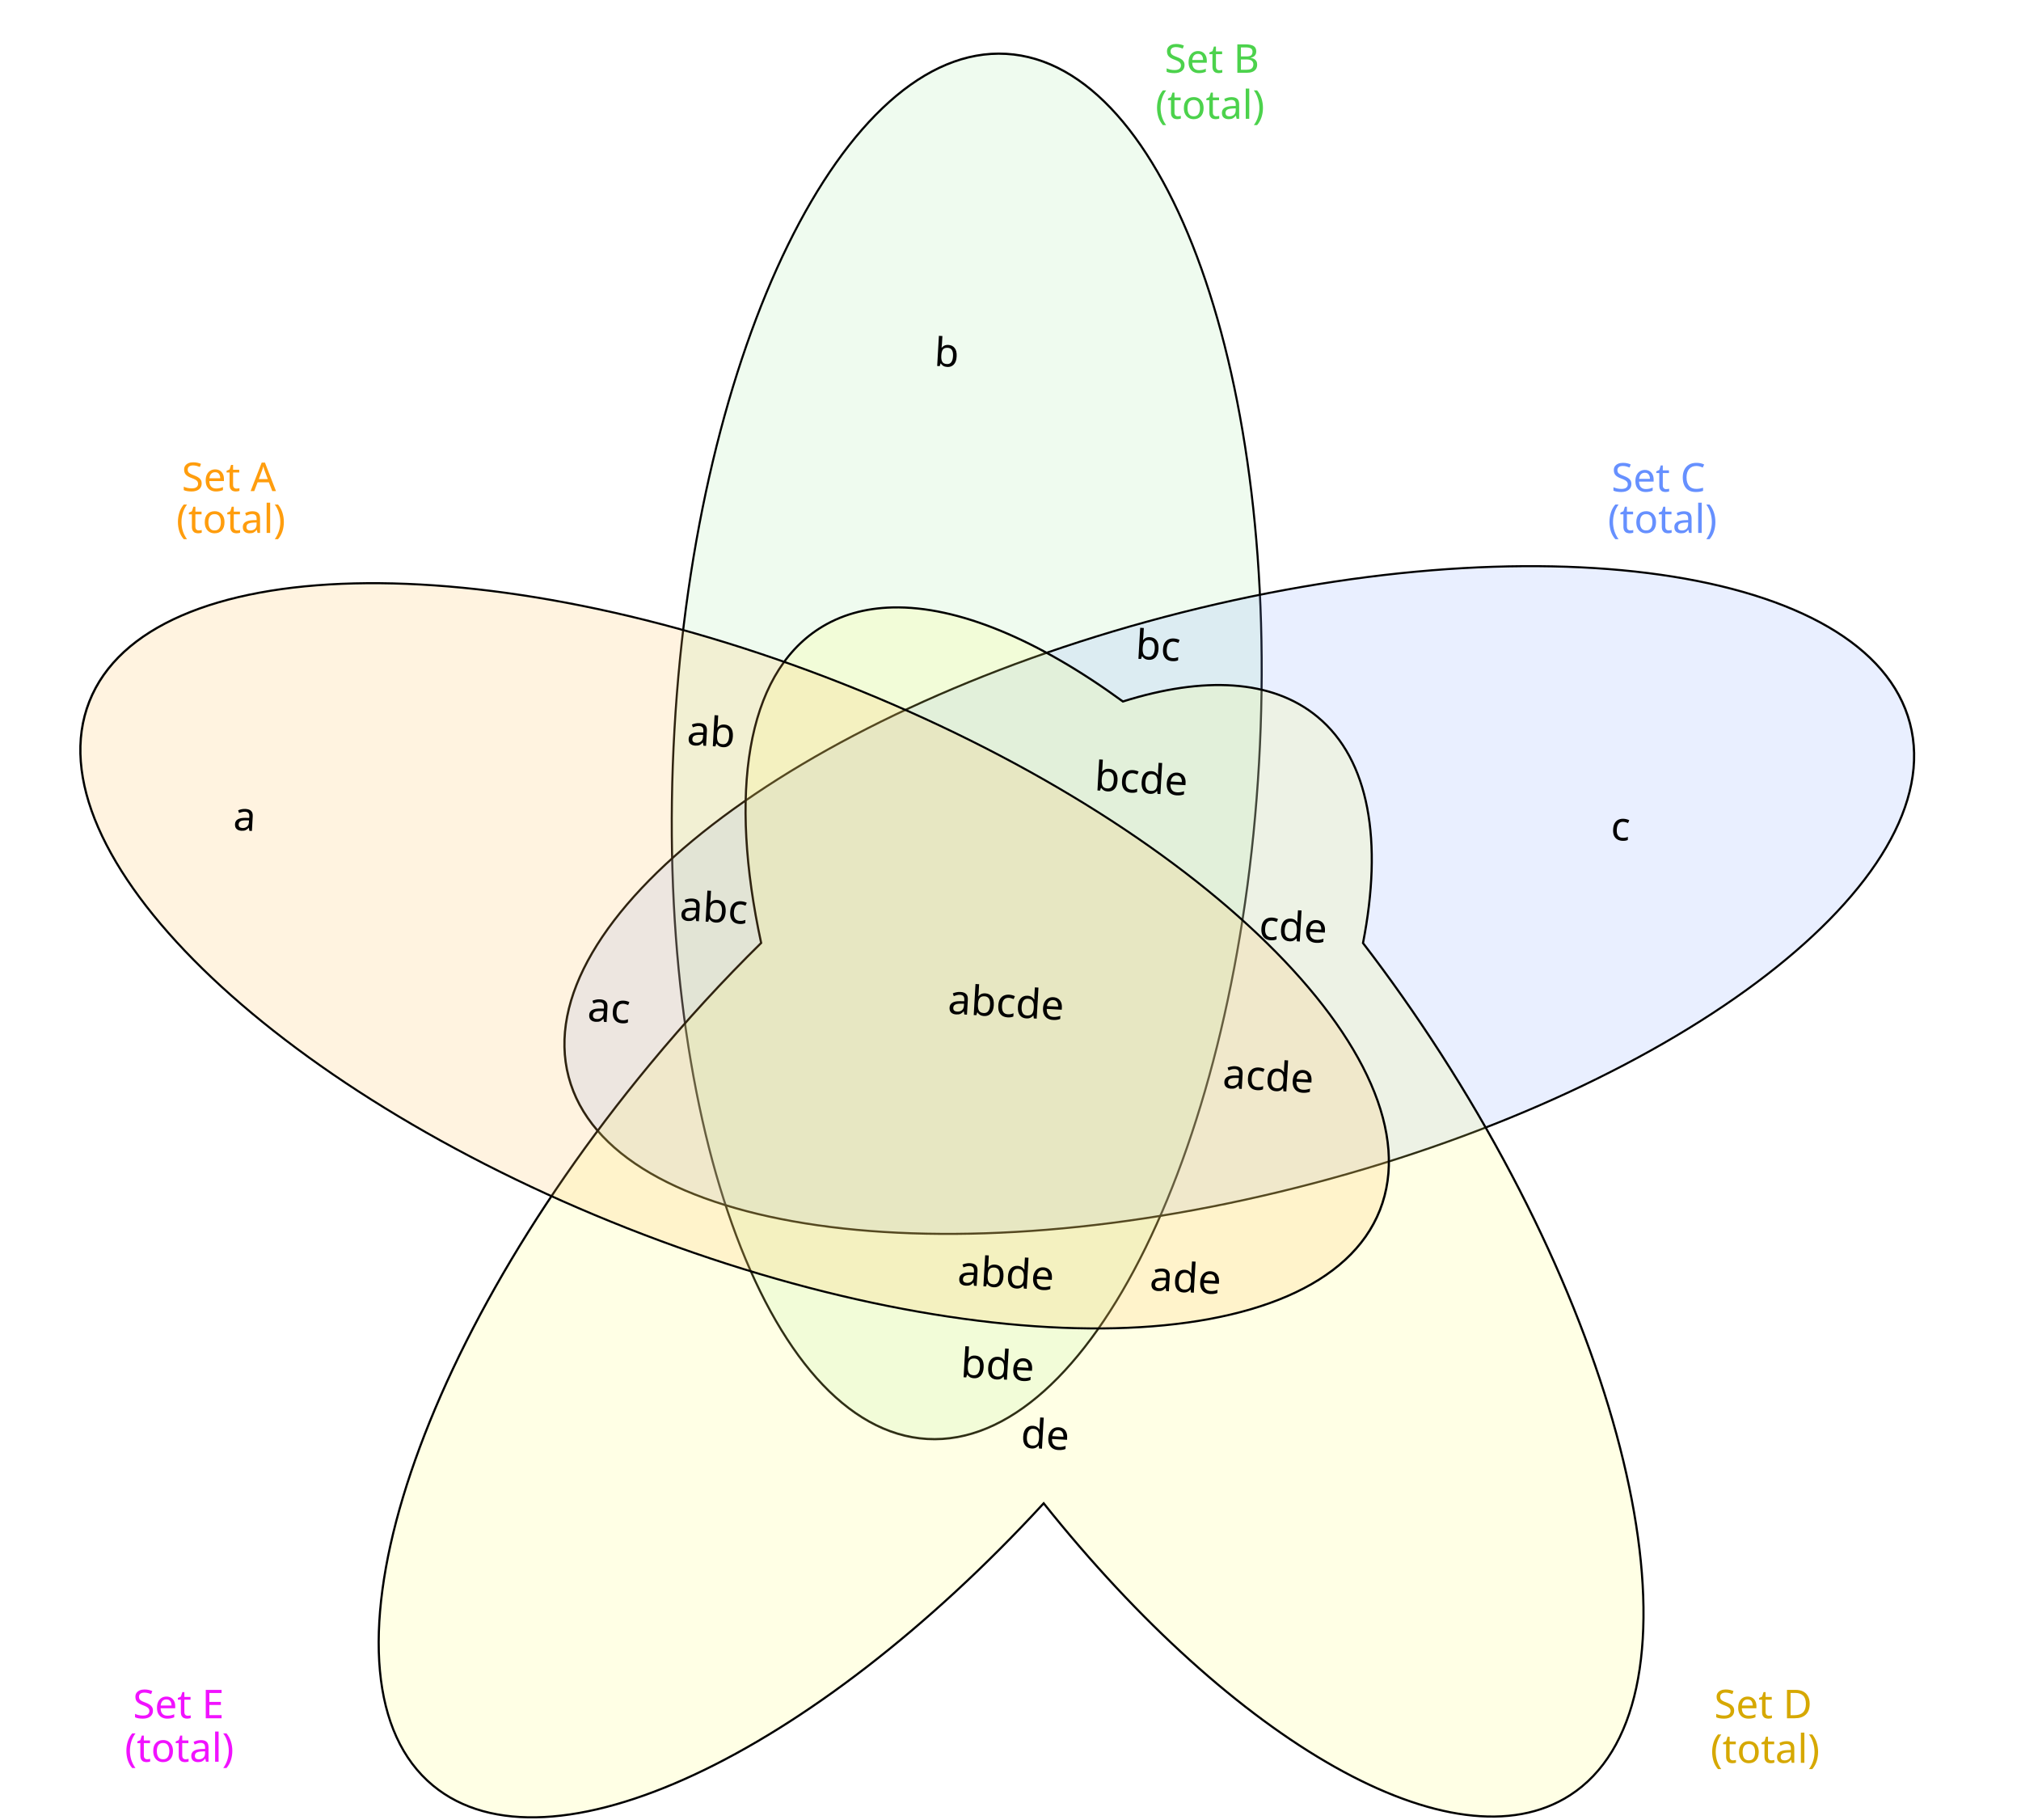
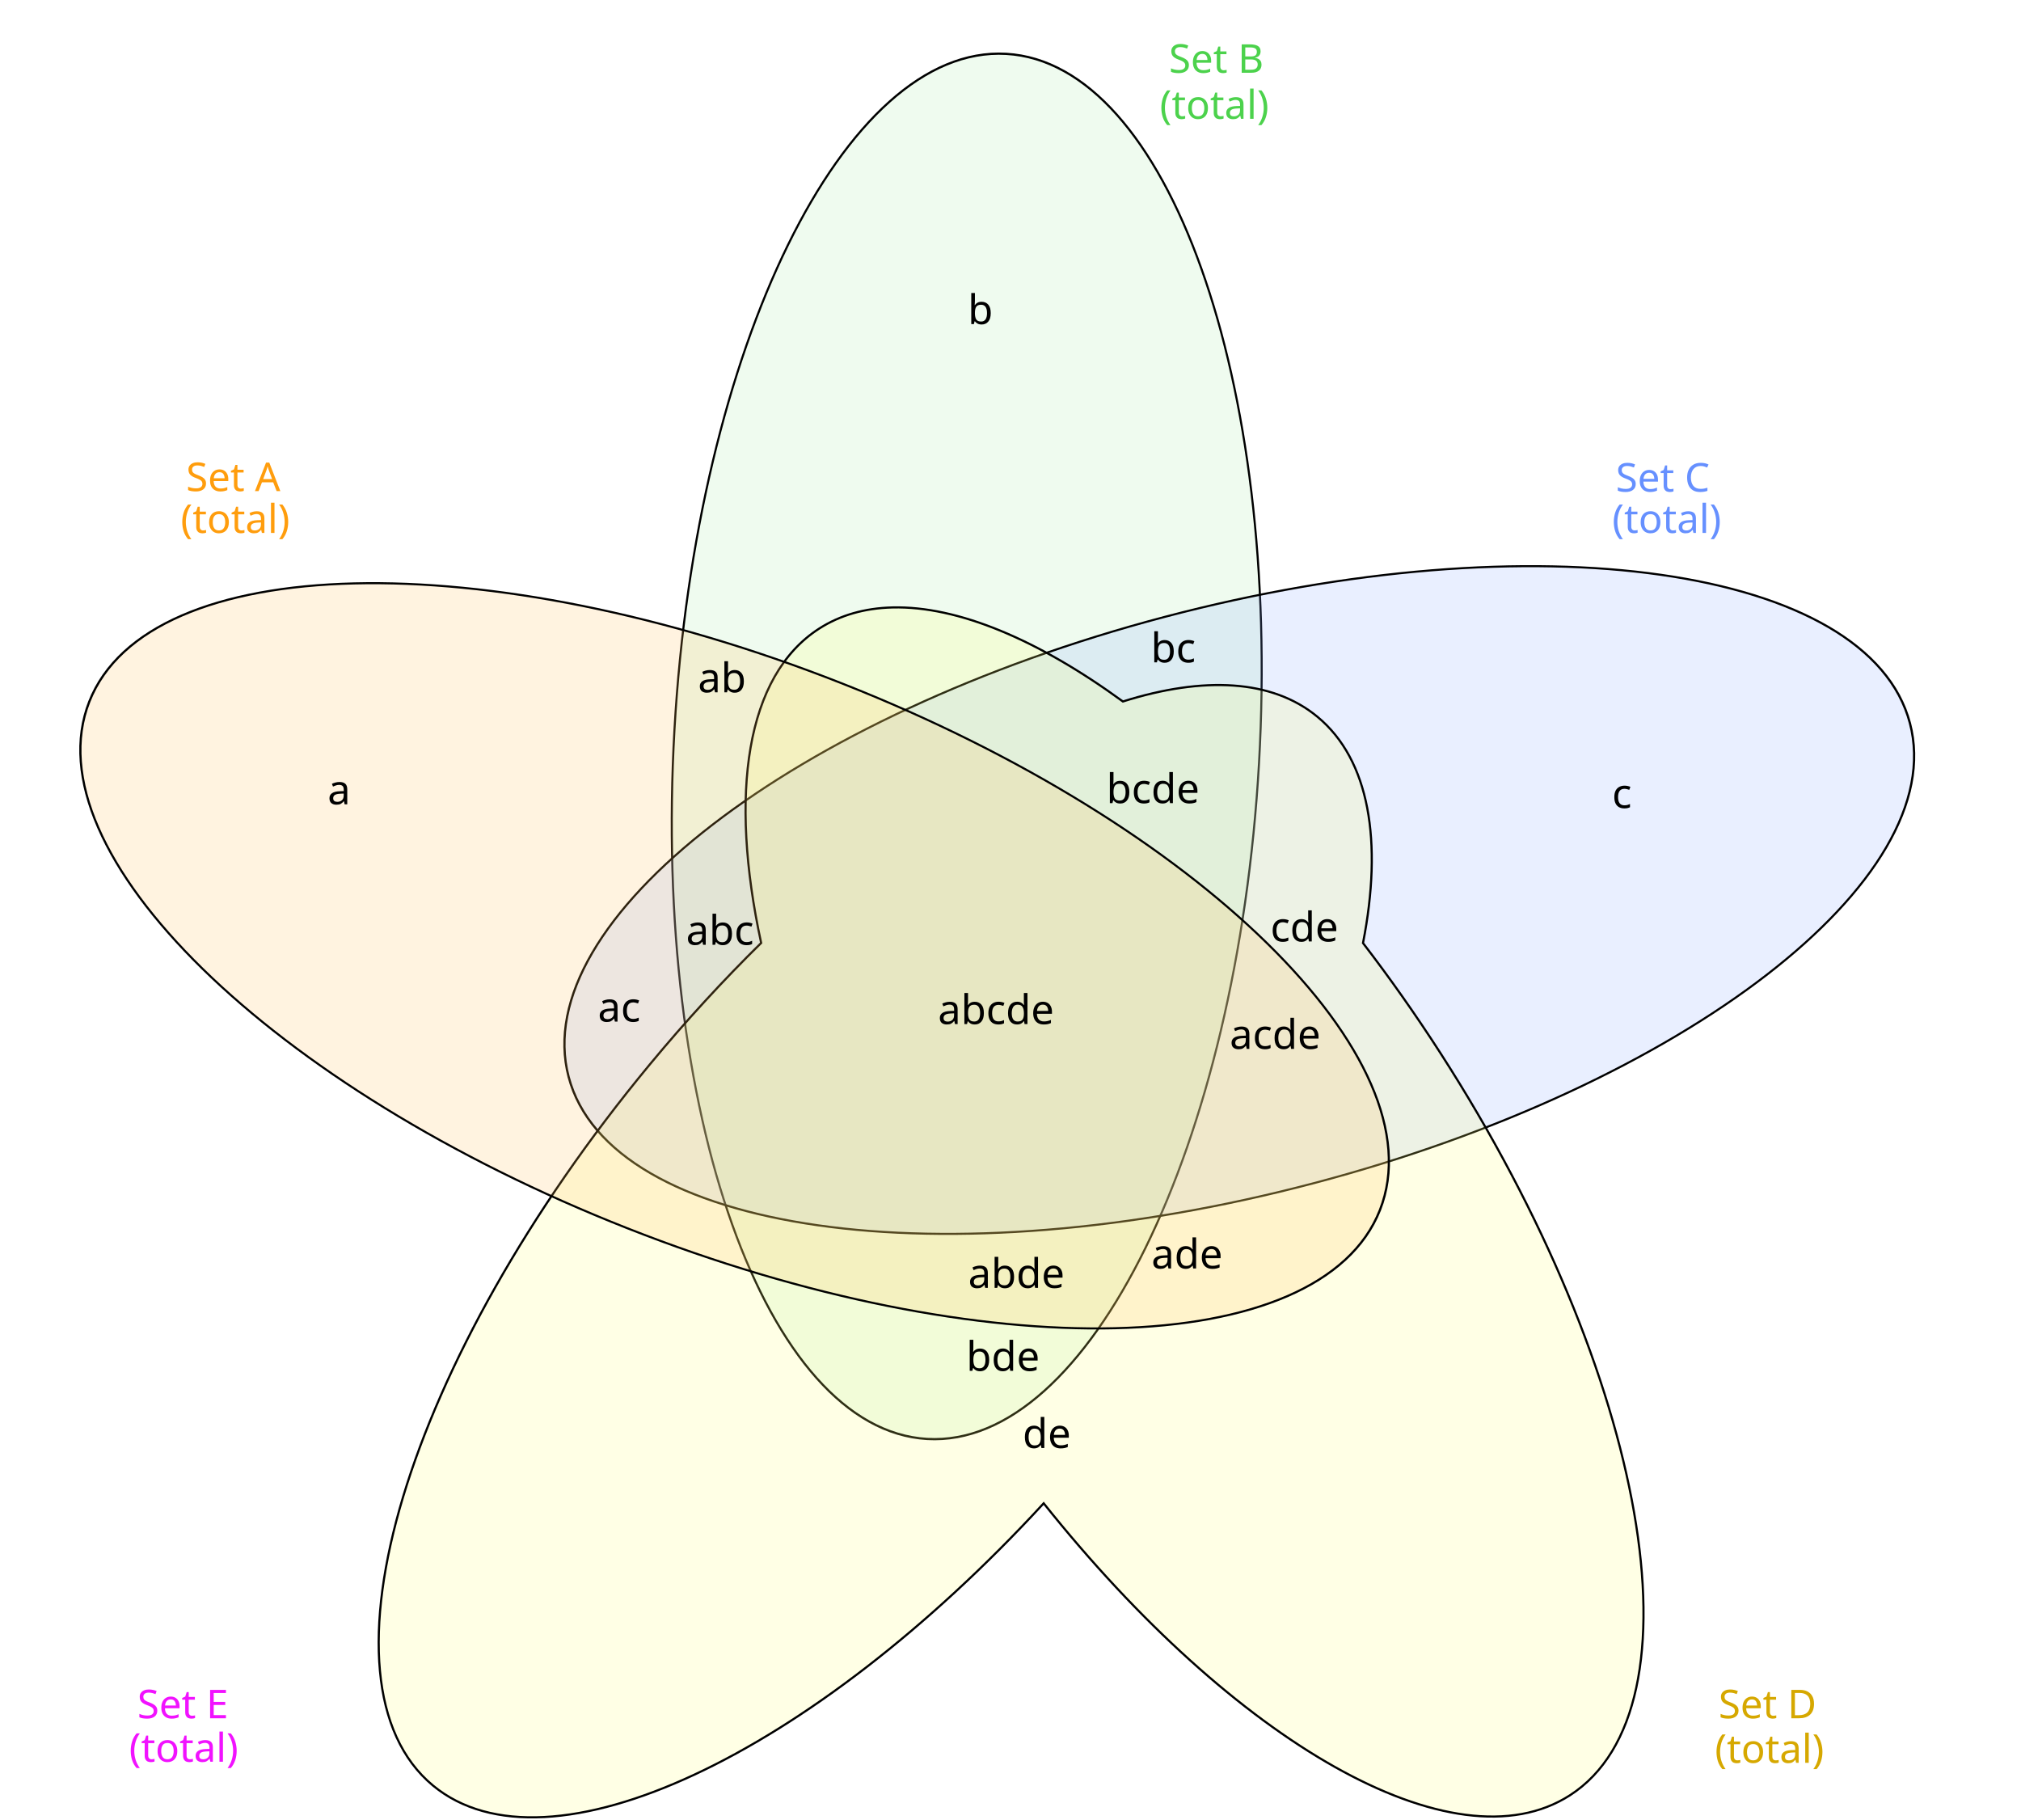
<svg xmlns="http://www.w3.org/2000/svg" xmlns:ns1="http://www.openswatchbook.org/uri/2009/osb" width="712" height="641" id="diagram" version="1.1">
  <defs id="defs4">
    <linearGradient id="linearGradient5351" ns1:paint="solid">
      <stop style="stop-color:#000000;stop-opacity:1;" offset="0" id="stop5353" />
    </linearGradient>
  </defs>
  <g id="layer1" transform="translate(-79.87914,108.5835)">
    <path class="elipse" style="fill:#a8e9a8;fill-opacity:0.184;stroke:#000000;stroke-width:0.486;stroke-linejoin:miter;stroke-miterlimit:4;stroke-opacity:1;stroke-dasharray:none" id="elipseB" d="m -251.401,157.342 c 0,83.021 -30.943,150.322 -69.114,150.322 -38.17,0 -69.114,-67.301 -69.114,-150.322 0,-83.021 30.943,-150.322 69.114,-150.322 38.17,0 69.114,67.301 69.114,150.322 z" transform="matrix(1.489863,0.08497856,-0.0925632,1.622839,912.5484,-73.76897)" />
    <path class="elipse" style="fill:#88a8ff;fill-opacity:0.184;stroke:#000000;stroke-width:0.486;stroke-linejoin:miter;stroke-miterlimit:4;stroke-opacity:1;stroke-dasharray:none" id="elipseC" d="m -251.401,157.342 c 0,83.021 -30.943,150.322 -69.114,150.322 -38.17,0 -69.114,-67.301 -69.114,-150.322 0,-83.021 30.943,-150.322 69.114,-150.322 38.17,0 69.114,67.301 69.114,150.322 z" transform="matrix(-0.3804561,-1.442971,1.571762,-0.4144133,147.2328,-188.8416)" />
    <path style="fill:#ffff72;fill-opacity:0.184;stroke:#000000;stroke-width:0.756;stroke-linejoin:miter;stroke-miterlimit:4;stroke-opacity:1;stroke-dasharray:none" d="M 314.406 213.969 C 304.761 214.206 296.046 216.62 288.562 221.438 C 262.78 238.035 256.802 279.617 268.156 332.156 C 254.827 345.261 241.652 359.572 228.906 374.969 C 142.854 478.92 108.654 592.615 152.531 628.938 C 193.043 662.473 285.945 618.32 367.688 529.531 C 434.885 613.74 512.234 658.679 553.094 632.375 C 600.989 601.543 580.608 484.563 507.562 371.094 C 498.761 357.422 489.583 344.42 480.188 332.188 C 487.193 296.36 482.485 267.672 464.156 252.5 C 448.165 239.262 424.001 238.153 395.594 247.094 C 365.786 225.342 337.429 213.403 314.406 213.969 z " transform="translate(79.87914,-108.5835)" id="elipseD" />
    <path class="elipse" style="fill:#ffbe5c;fill-opacity:0.184;stroke:#000000;stroke-width:0.486;stroke-linejoin:miter;stroke-miterlimit:4;stroke-opacity:1;stroke-dasharray:none" id="elipseA" d="m -251.401,157.342 c 0,83.021 -30.943,150.322 -69.114,150.322 -38.17,0 -69.114,-67.301 -69.114,-150.322 0,-83.021 30.943,-150.322 69.114,-150.322 38.17,0 69.114,67.301 69.114,150.322 z" transform="matrix(0.5469268,-1.388447,1.512371,0.5957422,276.0271,-310.6566)" />
-     <text xml:space="preserve" style="font-size:14px;font-style:normal;font-variant:normal;font-weight:normal;font-stretch:normal;text-align:start;line-height:125%;letter-spacing:0px;word-spacing:0px;writing-mode:lr-tb;text-anchor:start;fill:#000000;fill-opacity:1;stroke:none;font-family:Sans;-inkscape-font-specification:Sans" x="409.354" y="-3.009" id="b" transform="matrix(0.9983828,0.05684918,-0.05684918,0.9983828,0,0)">
-       <tspan id="tspan5369" x="409.354" y="-3.009">b</tspan>
+     <text id="bcde" x="469.666" y="174.31" style="line-height:0%;font-family:sans-serif;letter-spacing:0px;word-spacing:0px;fill:#000000" xml:space="preserve">
+       <tspan x="469.666" y="174.31" font-family="sans-serif" font-size="14.422px" style="line-height:1.25" id="tspan35">bcde</tspan>
    </text>
-     <text xml:space="preserve" style="font-size:14px;font-style:normal;font-variant:normal;font-weight:normal;font-stretch:normal;text-align:start;line-height:125%;letter-spacing:0px;word-spacing:0px;writing-mode:lr-tb;text-anchor:start;fill:#000000;fill-opacity:1;stroke:none;font-family:Sans;-inkscape-font-specification:Sans" x="656.81" y="150.114" id="c" transform="matrix(0.9983828,0.05684918,-0.05684918,0.9983828,0,0)">
-       <tspan id="tspan5373" x="656.81" y="150.114">c</tspan>
+     <text id="cde" x="527.455" y="223.039" style="line-height:0%;letter-spacing:0px;word-spacing:0px;fill:#000000;font-family:sans-serif" xml:space="preserve">
+       <tspan x="527.455" y="223.039" font-size="14.422px" style="font-size:14.422px;line-height:1.25;font-family:sans-serif" id="tspan38">cde</tspan>
    </text>
-     <text xml:space="preserve" style="font-size:14px;font-style:normal;font-variant:normal;font-weight:normal;font-stretch:normal;text-align:start;line-height:125%;letter-spacing:0px;word-spacing:0px;writing-mode:lr-tb;text-anchor:start;fill:#000000;fill-opacity:1;stroke:none;font-family:Sans;-inkscape-font-specification:Sans" x="172.098" y="174.24" id="a" transform="matrix(0.9983828,0.05684918,-0.05684918,0.9983828,0,0)">
-       <tspan id="tspan5385" x="172.098" y="174.24">a</tspan>
+     <text id="abcde" x="410.329" y="252.143" style="line-height:0%;font-family:sans-serif;letter-spacing:0px;word-spacing:0px;fill:#000000" xml:space="preserve">
+       <tspan x="410.329" y="252.143" font-family="sans-serif" font-size="14.422px" style="line-height:1.25" id="tspan53">abcde</tspan>
    </text>
-     <text xml:space="preserve" style="font-size:14.422px;font-style:normal;font-variant:normal;font-weight:normal;font-stretch:normal;text-align:start;line-height:125%;letter-spacing:0px;word-spacing:0px;writing-mode:lr-tb;text-anchor:start;fill:#000000;fill-opacity:1;stroke:none;font-family:Sans;-inkscape-font-specification:Sans" x="485.972" y="95.95" id="bc" transform="matrix(0.9983828,0.05684918,-0.05684918,0.9983828,0,0)">
-       <tspan id="tspan5389" x="485.972" y="95.95">bc</tspan>
+     <text id="ab" x="325.775" y="135.283" style="line-height:0%;letter-spacing:0px;word-spacing:0px;fill:#000000;font-family:sans-serif" xml:space="preserve">
+       <tspan x="325.775" y="135.283" font-size="14.422px" style="font-size:14.422px;line-height:1.25;font-family:sans-serif" id="tspan56">ab</tspan>
    </text>
-     <text xml:space="preserve" style="font-size:14.422px;font-style:normal;font-variant:normal;font-weight:normal;font-stretch:normal;text-align:start;line-height:125%;letter-spacing:0px;word-spacing:0px;writing-mode:lr-tb;text-anchor:start;fill:#000000;fill-opacity:1;stroke:none;font-family:Sans;-inkscape-font-specification:Sans" x="474.195" y="143.058" id="bcde" transform="matrix(0.9983828,0.05684918,-0.05684918,0.9983828,0,0)">
-       <tspan id="tspan5401" x="474.195" y="143.058">bcde</tspan>
+     <text id="ac" x="290.502" y="251.278" style="line-height:0%;font-family:sans-serif;letter-spacing:0px;word-spacing:0px;fill:#000000" xml:space="preserve">
+       <tspan x="290.502" y="251.278" font-family="sans-serif" font-size="14.422px" style="line-height:1.25" id="tspan59">ac</tspan>
    </text>
-     <text xml:space="preserve" style="font-size:14.422px;font-style:normal;font-variant:normal;font-weight:normal;font-stretch:normal;text-align:start;line-height:125%;letter-spacing:0px;word-spacing:0px;writing-mode:lr-tb;text-anchor:start;fill:#000000;fill-opacity:1;stroke:none;font-family:Sans;-inkscape-font-specification:Sans" x="535.043" y="192.128" id="cde" transform="matrix(0.9983828,0.05684918,-0.05684918,0.9983828,0,0)">
-       <tspan id="tspan5405" x="535.043" y="192.128">cde</tspan>
+     <text id="abc" x="321.586" y="224.211" style="line-height:0%;letter-spacing:0px;word-spacing:0px;fill:#000000;font-family:sans-serif" xml:space="preserve">
+       <tspan x="321.586" y="224.211" font-size="14.422px" style="font-size:14.422px;line-height:1.25;font-family:sans-serif" id="tspan62">abc</tspan>
    </text>
-     <text xml:space="preserve" style="font-size:14.422px;font-style:normal;font-variant:normal;font-weight:normal;font-stretch:normal;text-align:start;line-height:125%;letter-spacing:0px;word-spacing:0px;writing-mode:lr-tb;text-anchor:start;fill:#000000;fill-opacity:1;stroke:none;font-family:Sans;-inkscape-font-specification:Sans" x="427.087" y="224.515" id="abcde" transform="matrix(0.9983828,0.05684918,-0.05684918,0.9983828,0,0)">
-       <tspan id="tspan46" x="427.087" y="224.515">abcde</tspan>
+     <text id="abde" x="420.973" y="345.075" style="line-height:0%;font-family:sans-serif;letter-spacing:0px;word-spacing:0px;fill:#000000" xml:space="preserve">
+       <tspan x="420.973" y="345.075" font-family="sans-serif" font-size="14.422px" style="line-height:1.25" id="tspan71">abde</tspan>
    </text>
-     <text xml:space="preserve" style="font-size:14.422px;font-style:normal;font-variant:normal;font-weight:normal;font-stretch:normal;text-align:start;line-height:125%;letter-spacing:0px;word-spacing:0px;writing-mode:lr-tb;text-anchor:start;fill:#000000;fill-opacity:1;stroke:none;font-family:Sans;-inkscape-font-specification:Sans" x="329.928" y="135.206" id="ab" transform="matrix(0.9983828,0.05684918,-0.05684918,0.9983828,0,0)">
-       <tspan id="tspan5429" x="329.928" y="135.206">ab</tspan>
+     <text id="bde" x="420.294" y="374.291" style="line-height:0%;font-family:sans-serif;letter-spacing:0px;word-spacing:0px;fill:#000000" xml:space="preserve">
+       <tspan x="420.294" y="374.291" font-family="sans-serif" font-size="14.422px" style="line-height:1.25" id="tspan74">bde</tspan>
    </text>
-     <text xml:space="preserve" style="font-size:14.422px;font-style:normal;font-variant:normal;font-weight:normal;font-stretch:normal;text-align:start;line-height:125%;letter-spacing:0px;word-spacing:0px;writing-mode:lr-tb;text-anchor:start;fill:#000000;fill-opacity:1;stroke:none;font-family:Sans;-inkscape-font-specification:Sans" x="300.486" y="234.329" id="ac" transform="matrix(0.9983828,0.05684918,-0.05684918,0.9983828,0,0)">
-       <tspan id="tspan51" x="300.486" y="234.329">ac</tspan>
+     <text id="ade" x="485.527" y="338.224" style="line-height:0%;letter-spacing:0px;word-spacing:0px;fill:#000000;font-family:sans-serif" xml:space="preserve">
+       <tspan x="485.527" y="338.224" font-size="14.422px" style="font-size:14.422px;line-height:1.25;font-family:sans-serif" id="tspan80">ade</tspan>
    </text>
-     <text xml:space="preserve" style="font-size:14.422px;font-style:normal;font-variant:normal;font-weight:normal;font-stretch:normal;text-align:start;line-height:125%;letter-spacing:0px;word-spacing:0px;writing-mode:lr-tb;text-anchor:start;fill:#000000;fill-opacity:1;stroke:none;font-family:Sans;-inkscape-font-specification:Sans" x="330.909" y="197.035" id="abc" transform="matrix(0.9983828,0.05684918,-0.05684918,0.9983828,0,0)">
-       <tspan id="tspan5437" x="330.909" y="197.035">abc</tspan>
+     <text id="acde" x="513.103" y="260.871" style="line-height:0%;font-family:sans-serif;letter-spacing:0px;word-spacing:0px;fill:#000000" xml:space="preserve">
+       <tspan x="513.103" y="260.871" font-family="sans-serif" font-size="14.422px" style="line-height:1.25" id="tspan89">acde</tspan>
    </text>
-     <text xml:space="preserve" style="font-size:14.422px;font-style:normal;font-variant:normal;font-weight:normal;font-stretch:normal;text-align:start;line-height:125%;letter-spacing:0px;word-spacing:0px;writing-mode:lr-tb;text-anchor:start;fill:#000000;fill-opacity:1;stroke:none;font-family:Sans;-inkscape-font-specification:Sans" x="435.92" y="319.711" id="abde" transform="matrix(0.9983828,0.05684918,-0.05684918,0.9983828,0,0)">
-       <tspan id="tspan5449" x="435.92" y="319.711">abde</tspan>
+     <text id="de" x="440.149" y="401.469" style="line-height:0%;font-family:sans-serif;letter-spacing:0px;word-spacing:0px;fill:#000000" xml:space="preserve">
+       <tspan x="440.149" y="401.469" font-family="sans-serif" font-size="14.422px" style="line-height:1.25" id="tspan92">de</tspan>
    </text>
-     <text xml:space="preserve" style="font-size:14.422px;font-style:normal;font-variant:normal;font-weight:normal;font-stretch:normal;text-align:start;line-height:125%;letter-spacing:0px;word-spacing:0px;writing-mode:lr-tb;text-anchor:start;fill:#000000;fill-opacity:1;stroke:none;font-family:Sans;-inkscape-font-specification:Sans" x="438.864" y="352.098" id="bde" transform="matrix(0.9983828,0.05684918,-0.05684918,0.9983828,0,0)">
-       <tspan id="tspan5453" x="438.864" y="352.098">bde</tspan>
+     <text id="labelE" x="149.633" y="496.666" fill="#f112ff" text-align="center" style="line-height:0%;font-family:sans-serif;letter-spacing:0px;word-spacing:0px;text-anchor:middle" xml:space="preserve">
+       <tspan x="152.094" y="496.666" font-family="sans-serif" font-size="14px" style="line-height:1.25" id="tspan108">     Set E     </tspan>
    </text>
-     <text xml:space="preserve" style="font-size:14.422px;font-style:normal;font-variant:normal;font-weight:normal;font-stretch:normal;text-align:start;line-height:125%;letter-spacing:0px;word-spacing:0px;writing-mode:lr-tb;text-anchor:start;fill:#000000;fill-opacity:1;stroke:none;font-family:Sans;-inkscape-font-specification:Sans" x="503.637" y="317.748" id="ade" transform="matrix(0.9983828,0.05684918,-0.05684918,0.9983828,0,0)">
-       <tspan id="tspan5461" x="503.637" y="317.748">ade</tspan>
+     <text id="labelD" x="707.913" y="496.666" fill="#d6a800" text-align="center" style="line-height:0%;font-family:sans-serif;letter-spacing:0px;word-spacing:0px;text-anchor:middle" xml:space="preserve">
+       <tspan x="710.374" y="496.666" font-family="sans-serif" font-size="14px" style="line-height:1.25" id="tspan111">     Set D     </tspan>
    </text>
-     <text xml:space="preserve" style="font-size:14.422px;font-style:normal;font-variant:normal;font-weight:normal;font-stretch:normal;text-align:start;line-height:125%;letter-spacing:0px;word-spacing:0px;writing-mode:lr-tb;text-anchor:start;fill:#000000;fill-opacity:1;stroke:none;font-family:Sans;-inkscape-font-specification:Sans" x="525.228" y="245.124" id="acde" transform="matrix(0.9983828,0.05684918,-0.05684918,0.9983828,0,0)">
-       <tspan id="tspan69" x="525.228" y="245.124">acde</tspan>
+     <text id="labelA" x="167.379" y="64.394" fill="#ff9d0d" text-align="center" style="line-height:0%;font-family:sans-serif;letter-spacing:0px;word-spacing:0px;text-anchor:middle" xml:space="preserve">
+       <tspan x="169.84" y="64.394" font-family="sans-serif" font-size="14px" style="line-height:1.25" id="tspan114">     Set A     </tspan>
    </text>
-     <text xml:space="preserve" style="font-size:14.422px;font-style:normal;font-variant:normal;font-weight:normal;font-stretch:normal;text-align:start;line-height:125%;letter-spacing:0px;word-spacing:0px;writing-mode:lr-tb;text-anchor:start;fill:#000000;fill-opacity:1;stroke:none;font-family:Sans;-inkscape-font-specification:Sans" x="461.437" y="375.652" id="de" transform="matrix(0.9983828,0.05684918,-0.05684918,0.9983828,0,0)">
-       <tspan id="tspan5477" x="461.437" y="375.652">de</tspan>
+     <text id="labelC" x="669.197" y="64.586" fill="#6690ff" text-align="center" style="line-height:0%;font-family:sans-serif;letter-spacing:0px;word-spacing:0px;text-anchor:middle" xml:space="preserve">
+       <tspan x="671.658" y="64.586" font-family="sans-serif" font-size="14px" style="line-height:1.25" id="tspan117">     Set C    </tspan>
    </text>
-     <text xml:space="preserve" style="font-size:14px;font-style:normal;font-weight:normal;text-align:center;line-height:125%;letter-spacing:0px;word-spacing:0px;text-anchor:middle;fill:#f112ff;fill-opacity:1;stroke:none;font-family:Sans" x="149.633" y="496.666" id="labelE">
-       <tspan id="tspan3054" x="151.861" y="496.666">     Set E     </tspan>
+     <text id="labelB" x="513.72" y="-82.959" fill="#4cd24c" text-align="center" style="line-height:0%;font-family:sans-serif;letter-spacing:0px;word-spacing:0px;text-anchor:middle" xml:space="preserve">
+       <tspan x="516.181" y="-82.959" font-family="sans-serif" font-size="14px" style="line-height:1.25" id="tspan120">     Set B     </tspan>
    </text>
-     <text xml:space="preserve" style="font-size:14px;font-style:normal;font-weight:normal;text-align:center;line-height:125%;letter-spacing:0px;word-spacing:0px;text-anchor:middle;fill:#d6a800;fill-opacity:1;stroke:none;font-family:Sans" x="707.913" y="496.666" id="labelD">
-       <tspan id="tspan3054-7" x="710.142" y="496.666">     Set D     </tspan>
+     <text id="totalE" x="151.751" y="511.981" fill="#f112ff" text-align="center" style="line-height:0%;font-family:sans-serif;letter-spacing:0px;word-spacing:0px;text-anchor:middle" xml:space="preserve">
+       <tspan x="154.212" y="511.981" font-family="sans-serif" font-size="14px" style="line-height:1.25" id="tspan123">   (total)    </tspan>
    </text>
-     <text xml:space="preserve" style="font-size:14px;font-style:normal;font-weight:normal;text-align:center;line-height:125%;letter-spacing:0px;word-spacing:0px;text-anchor:middle;fill:#ff9d0d;fill-opacity:1;stroke:none;font-family:Sans" x="167.379" y="64.394" id="labelA">
-       <tspan id="tspan3054-4" x="169.608" y="64.394">     Set A     </tspan>
+     <text id="totalD" x="708.603" y="512.364" fill="#d6a800" text-align="center" style="line-height:0%;font-family:sans-serif;letter-spacing:0px;word-spacing:0px;text-anchor:middle" xml:space="preserve">
+       <tspan x="711.063" y="512.364" font-family="sans-serif" font-size="14px" style="line-height:1.25" id="tspan126">     (total)     </tspan>
    </text>
-     <text xml:space="preserve" style="font-size:14px;font-style:normal;font-weight:normal;text-align:center;line-height:125%;letter-spacing:0px;word-spacing:0px;text-anchor:middle;fill:#6690ff;fill-opacity:1;stroke:none;font-family:Sans" x="669.197" y="64.586" id="labelC">
-       <tspan id="tspan3054-8" x="671.426" y="64.586">     Set C    </tspan>
+     <text id="totalC" x="670.603" y="79.13" fill="#6690ff" text-align="center" style="line-height:0%;font-family:sans-serif;letter-spacing:0px;word-spacing:0px;text-anchor:middle" xml:space="preserve">
+       <tspan x="673.063" y="79.13" font-family="sans-serif" font-size="14px" style="line-height:1.25" id="tspan129">     (total)    </tspan>
    </text>
-     <text xml:space="preserve" style="font-size:14px;font-style:normal;font-weight:normal;text-align:center;line-height:125%;letter-spacing:0px;word-spacing:0px;text-anchor:middle;fill:#4cd24c;fill-opacity:1;stroke:none;font-family:Sans" x="513.72" y="-82.959" id="labelB">
-       <tspan id="tspan3054-45" x="515.949" y="-82.959">     Set B     </tspan>
+     <text id="totalB" x="513.028" y="-66.743" fill="#4cd24c" text-align="center" style="line-height:0%;font-family:sans-serif;letter-spacing:0px;word-spacing:0px;text-anchor:middle" xml:space="preserve">
+       <tspan x="515.489" y="-66.743" font-family="sans-serif" font-size="14px" style="line-height:1.25" id="tspan132">     (total)     </tspan>
    </text>
-     <text xml:space="preserve" style="font-size:14px;font-style:normal;font-weight:normal;text-align:center;line-height:125%;letter-spacing:0px;word-spacing:0px;text-anchor:middle;fill:#f112ff;fill-opacity:1;stroke:none;font-family:Sans" x="151.751" y="511.981" id="totalE">
-       <tspan id="tspan3054-5" x="153.98" y="511.981">   (total)    </tspan>
+     <text id="totalA" x="168.092" y="79.13" fill="#ff9d0d" text-align="center" style="line-height:0%;font-family:sans-serif;letter-spacing:0px;word-spacing:0px;text-anchor:middle" xml:space="preserve">
+       <tspan x="170.553" y="79.13" font-family="sans-serif" font-size="14px" style="line-height:1.25" id="tspan135">     (total)     </tspan>
    </text>
-     <text xml:space="preserve" style="font-size:14px;font-style:normal;font-weight:normal;text-align:center;line-height:125%;letter-spacing:0px;word-spacing:0px;text-anchor:middle;fill:#d6a800;fill-opacity:1;stroke:none;font-family:Sans" x="708.603" y="512.364" id="totalD">
-       <tspan id="tspan3054-7-8" x="710.831" y="512.364">     (total)     </tspan>
+     <text id="a" x="195.294" y="174.728" style="line-height:0%;letter-spacing:0px;word-spacing:0px;fill:#000000;font-family:sans-serif" xml:space="preserve">
+       <tspan x="195.294" y="174.728" font-size="14.422px" style="font-size:14.422px;line-height:1.25;font-family:sans-serif" id="tspan56-1">a</tspan>
    </text>
-     <text xml:space="preserve" style="font-size:14px;font-style:normal;font-weight:normal;text-align:center;line-height:125%;letter-spacing:0px;word-spacing:0px;text-anchor:middle;fill:#6690ff;fill-opacity:1;stroke:none;font-family:Sans" x="670.603" y="79.13" id="totalC">
-       <tspan id="tspan3054-8-7" x="672.831" y="79.13">     (total)    </tspan>
+     <text id="b" x="420.84" y="5.579" style="line-height:0%;letter-spacing:0px;word-spacing:0px;fill:#000000;font-family:sans-serif" xml:space="preserve">
+       <tspan x="420.84" y="5.579" font-size="14.422px" style="font-size:14.422px;line-height:1.25;font-family:sans-serif" id="tspan44-2">b</tspan>
    </text>
-     <text xml:space="preserve" style="font-size:14px;font-style:normal;font-weight:normal;text-align:center;line-height:125%;letter-spacing:0px;word-spacing:0px;text-anchor:middle;fill:#4cd24c;fill-opacity:1;stroke:none;font-family:Sans" x="513.028" y="-66.743" id="totalB">
-       <tspan id="tspan3054-45-2" x="515.257" y="-66.743">     (total)     </tspan>
+     <text id="c" x="647.813" y="176.033" style="line-height:0%;letter-spacing:0px;word-spacing:0px;fill:#000000;font-family:sans-serif" xml:space="preserve">
+       <tspan x="647.813" y="176.033" font-size="14.422px" style="font-size:14.422px;line-height:1.25;font-family:sans-serif" id="tspan32-7">c</tspan>
    </text>
-     <text xml:space="preserve" style="font-size:14px;font-style:normal;font-weight:normal;text-align:center;line-height:125%;letter-spacing:0px;word-spacing:0px;text-anchor:middle;fill:#ff9d0d;fill-opacity:1;stroke:none;font-family:Sans" x="168.092" y="79.13" id="totalA">
-       <tspan id="tspan3054-4-8" x="170.32" y="79.13">     (total)     </tspan>
+     <text id="bc" x="485.32" y="124.728" style="line-height:0%;letter-spacing:0px;word-spacing:0px;fill:#000000;font-family:sans-serif" xml:space="preserve">
+       <tspan x="485.32" y="124.728" font-size="14.422px" style="font-size:14.422px;line-height:1.25;font-family:sans-serif" id="tspan47-3">bc</tspan>
    </text>
  </g>
</svg>
